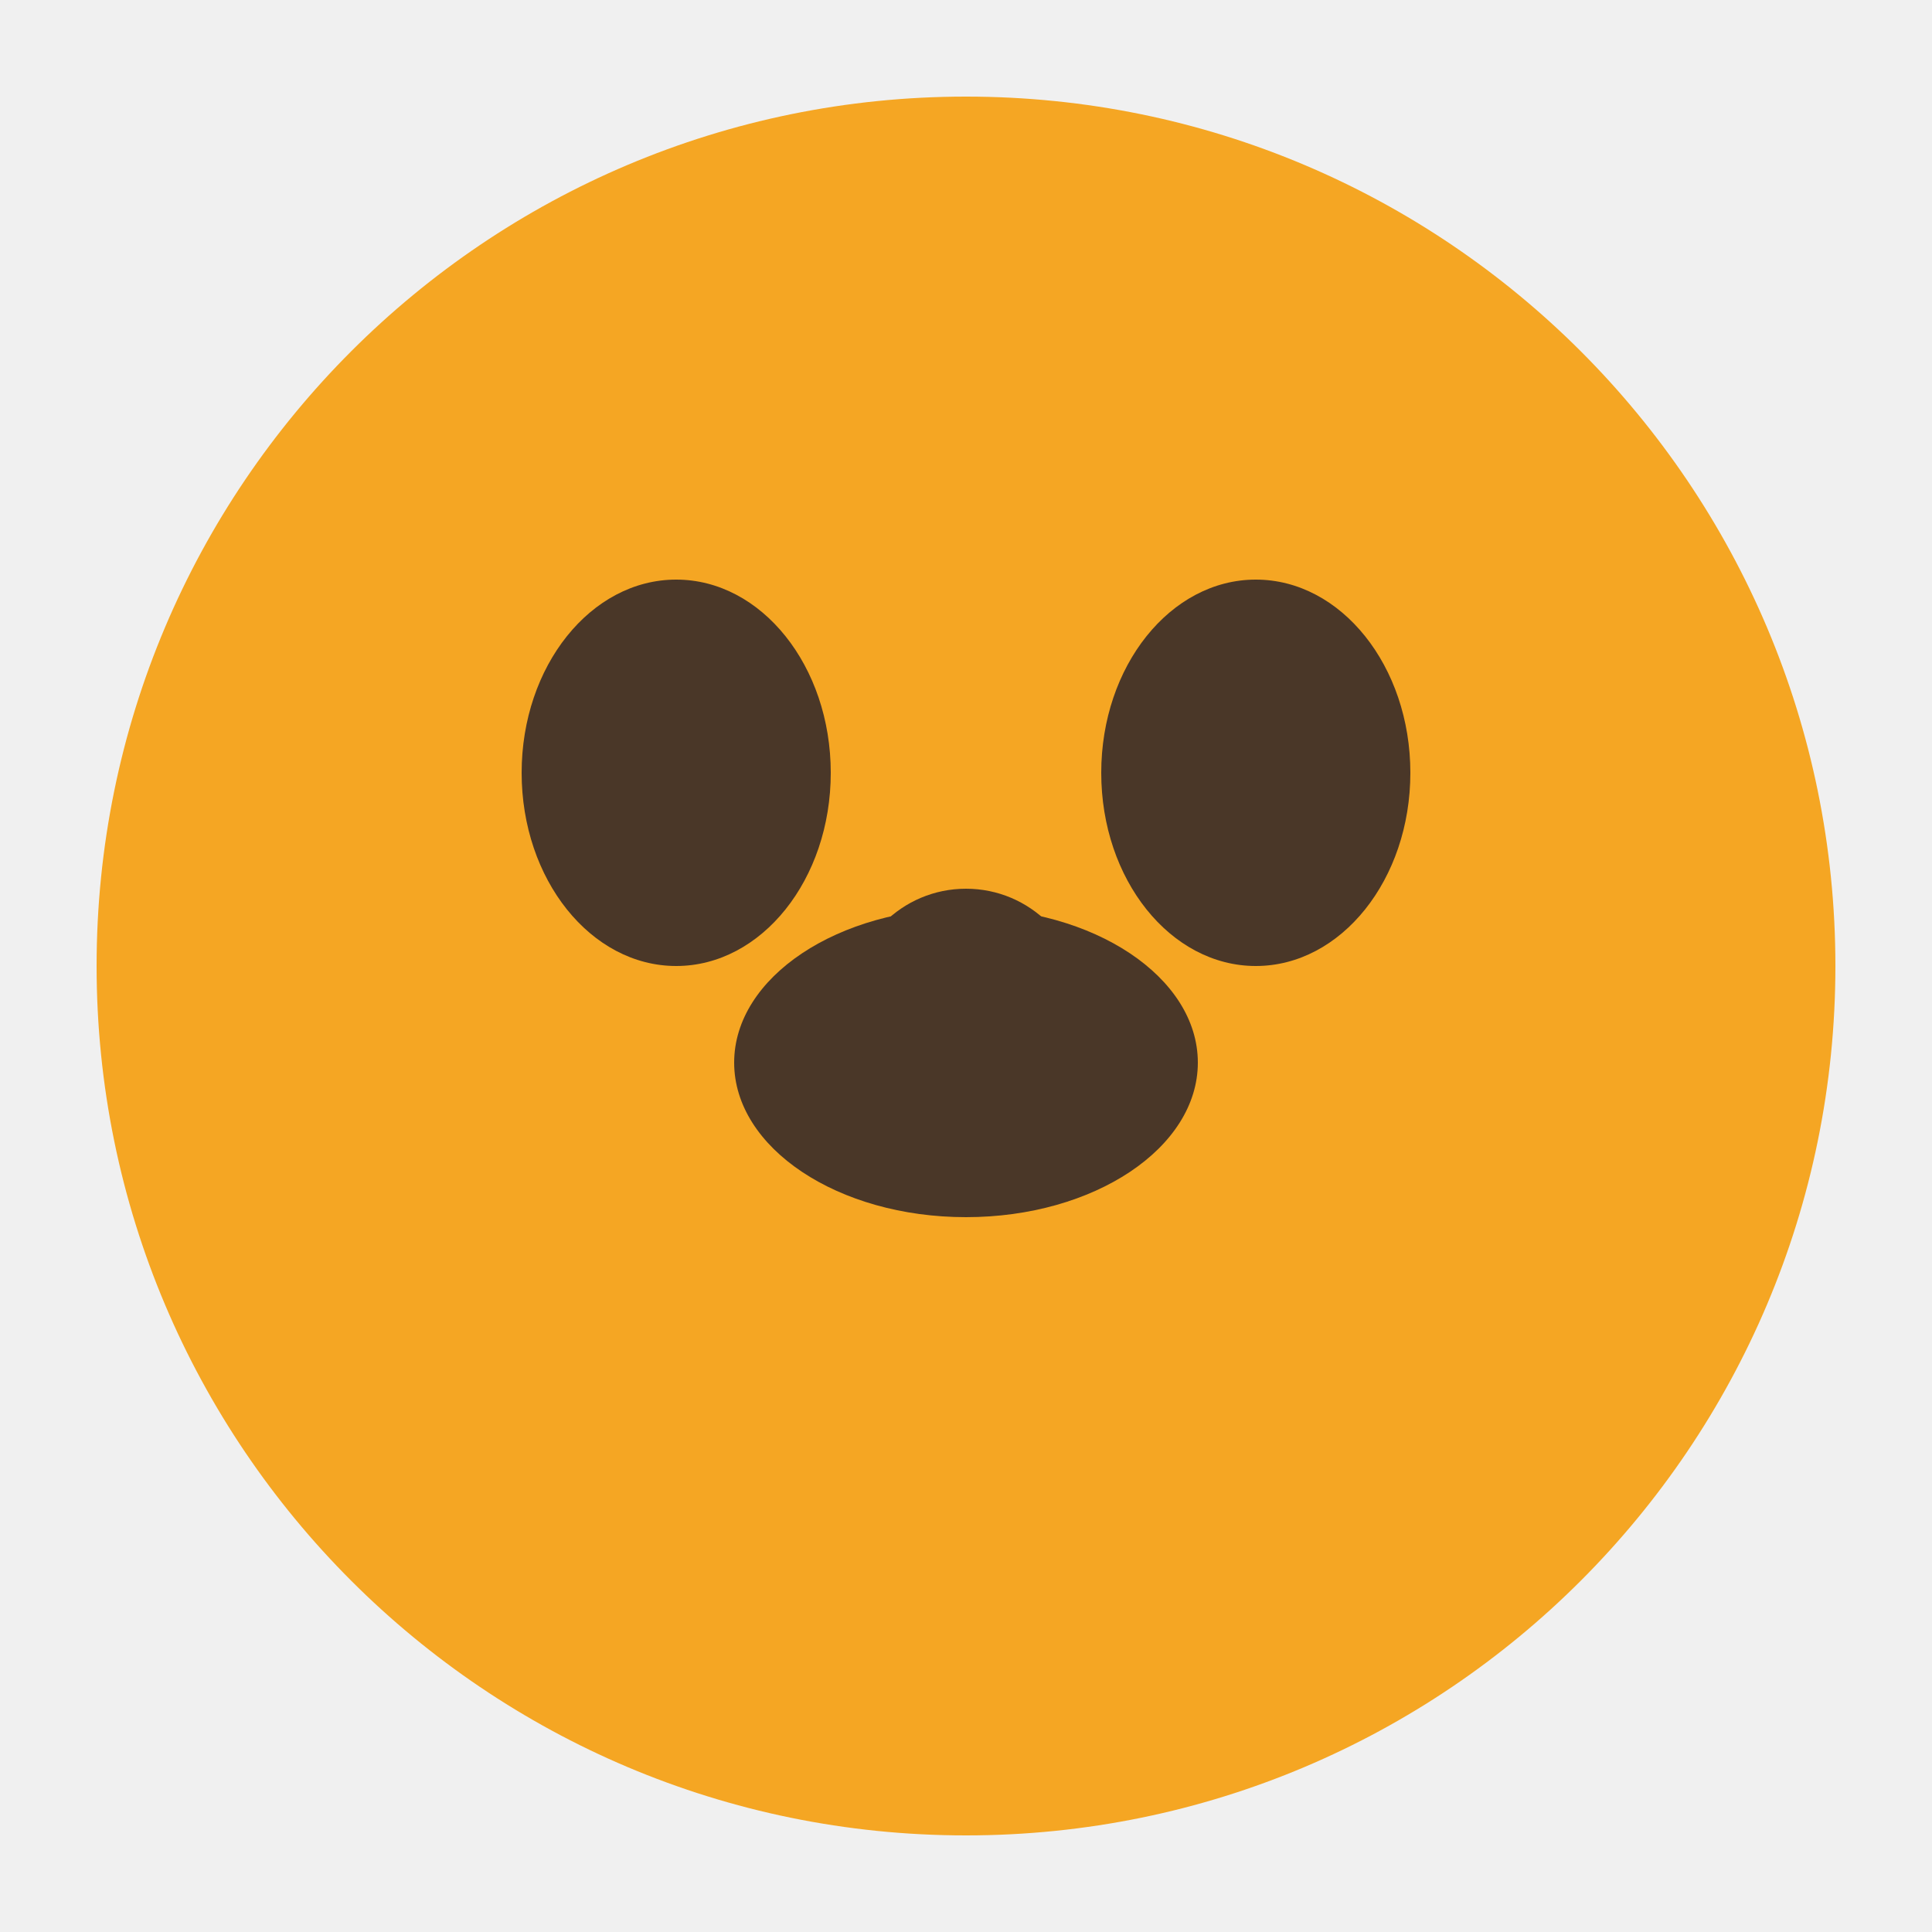
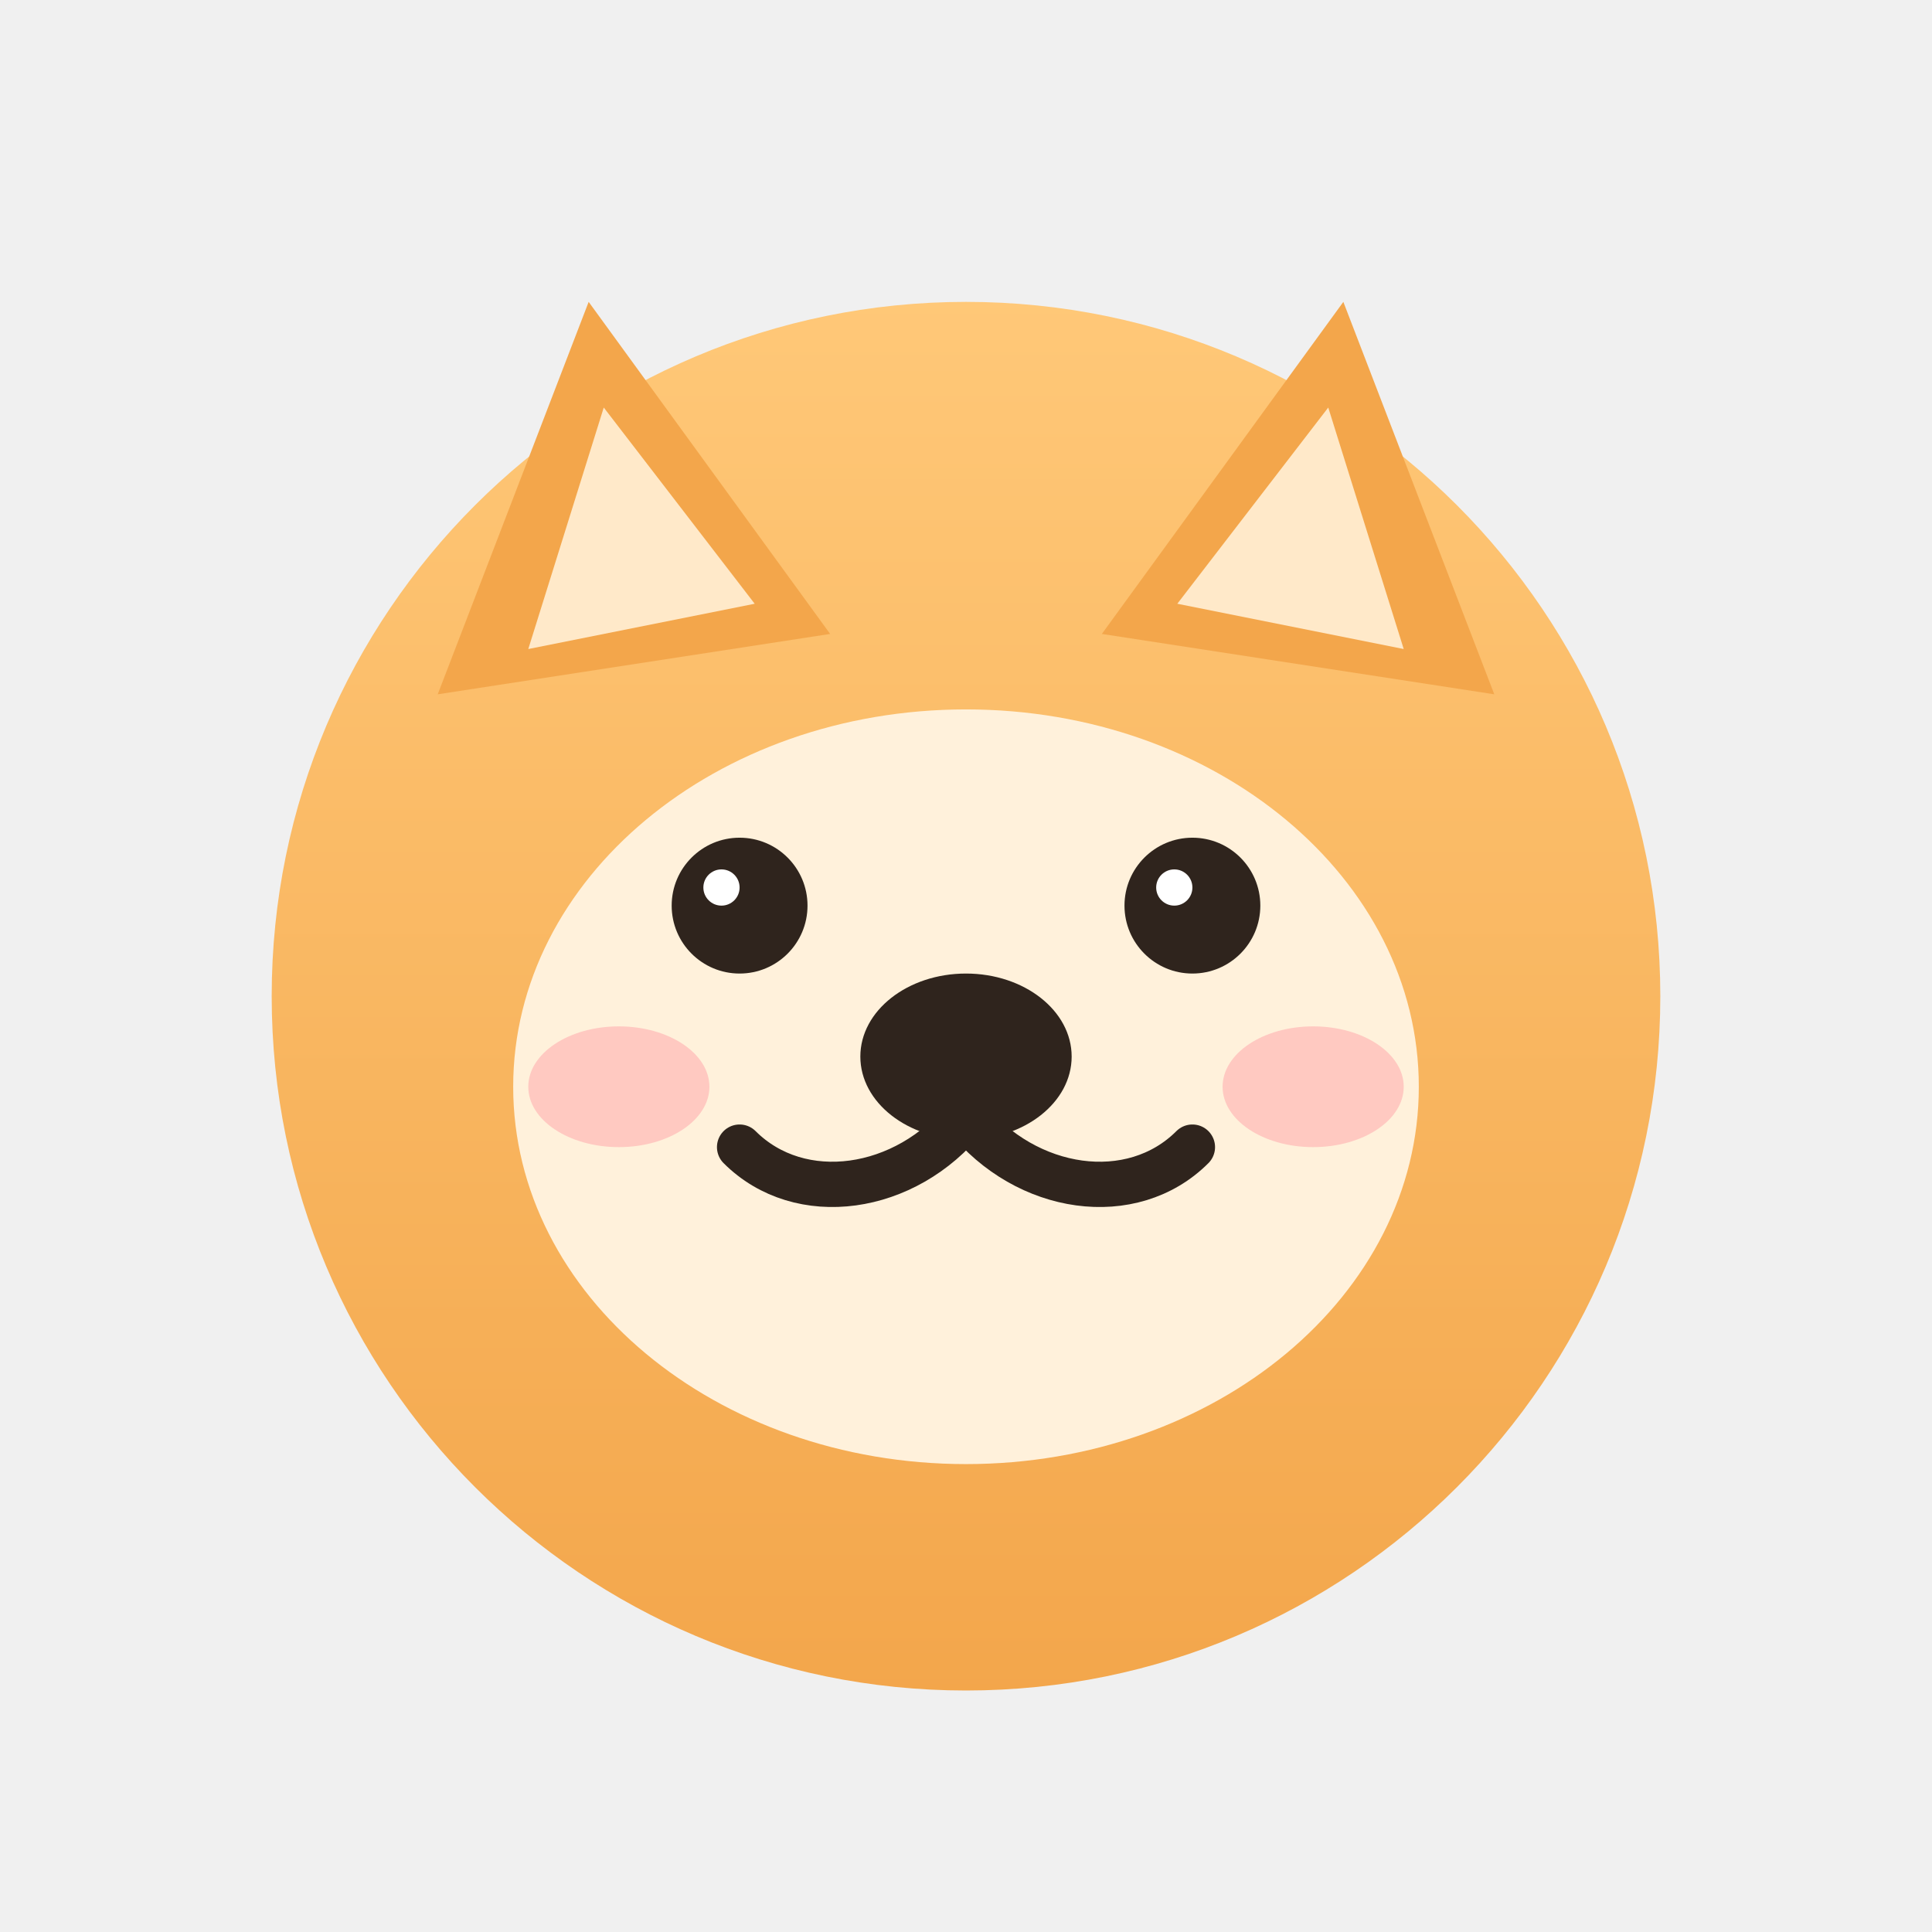
- <svg xmlns="http://www.w3.org/2000/svg" viewBox="0 0 100 100">
-   <circle cx="50" cy="50" r="45" fill="#F5A623" />
-   <ellipse cx="35" cy="40" rx="8" ry="10" fill="#4A3728" />
-   <ellipse cx="65" cy="40" rx="8" ry="10" fill="#4A3728" />
-   <ellipse cx="50" cy="55" rx="12" ry="8" fill="#4A3728" />
-   <circle cx="50" cy="52" r="6" fill="#4A3728" />
+ <svg xmlns="http://www.w3.org/2000/svg" viewBox="0 0 128 128" role="img" aria-label="Cute shiba icon">
+   <defs>
+     <linearGradient id="fur" x1="0" y1="0" x2="0" y2="1">
+       <stop offset="0%" stop-color="#ffc878" />
+       <stop offset="100%" stop-color="#f3a64b" />
+     </linearGradient>
+   </defs>
+   <circle cx="64" cy="66" r="46" fill="url(#fur)" />
+   <path d="M29 46 L39 20 L55 42 Z" fill="#f3a64b" />
+   <path d="M99 46 L89 20 L73 42 Z" fill="#f3a64b" />
+   <path d="M35 43 L40 27 L50 40 Z" fill="#ffe9c9" />
+   <path d="M93 43 L88 27 L78 40 Z" fill="#ffe9c9" />
+   <ellipse cx="64" cy="72" rx="30" ry="25" fill="#fff1db" />
+   <circle cx="49" cy="60" r="4.5" fill="#2f241d" />
+   <circle cx="79" cy="60" r="4.5" fill="#2f241d" />
+   <circle cx="47.8" cy="58.8" r="1.2" fill="#fff" />
+   <circle cx="77.8" cy="58.8" r="1.2" fill="#fff" />
+   <ellipse cx="64" cy="70" rx="7" ry="5.5" fill="#2f241d" />
+   <path d="M64 74 C60 79, 53 80, 49 76" fill="none" stroke="#2f241d" stroke-width="3" stroke-linecap="round" />
+   <path d="M64 74 C68 79, 75 80, 79 76" fill="none" stroke="#2f241d" stroke-width="3" stroke-linecap="round" />
+   <ellipse cx="41" cy="72" rx="6" ry="4" fill="#ffb3b3" opacity="0.65" />
+   <ellipse cx="87" cy="72" rx="6" ry="4" fill="#ffb3b3" opacity="0.65" />
</svg>
